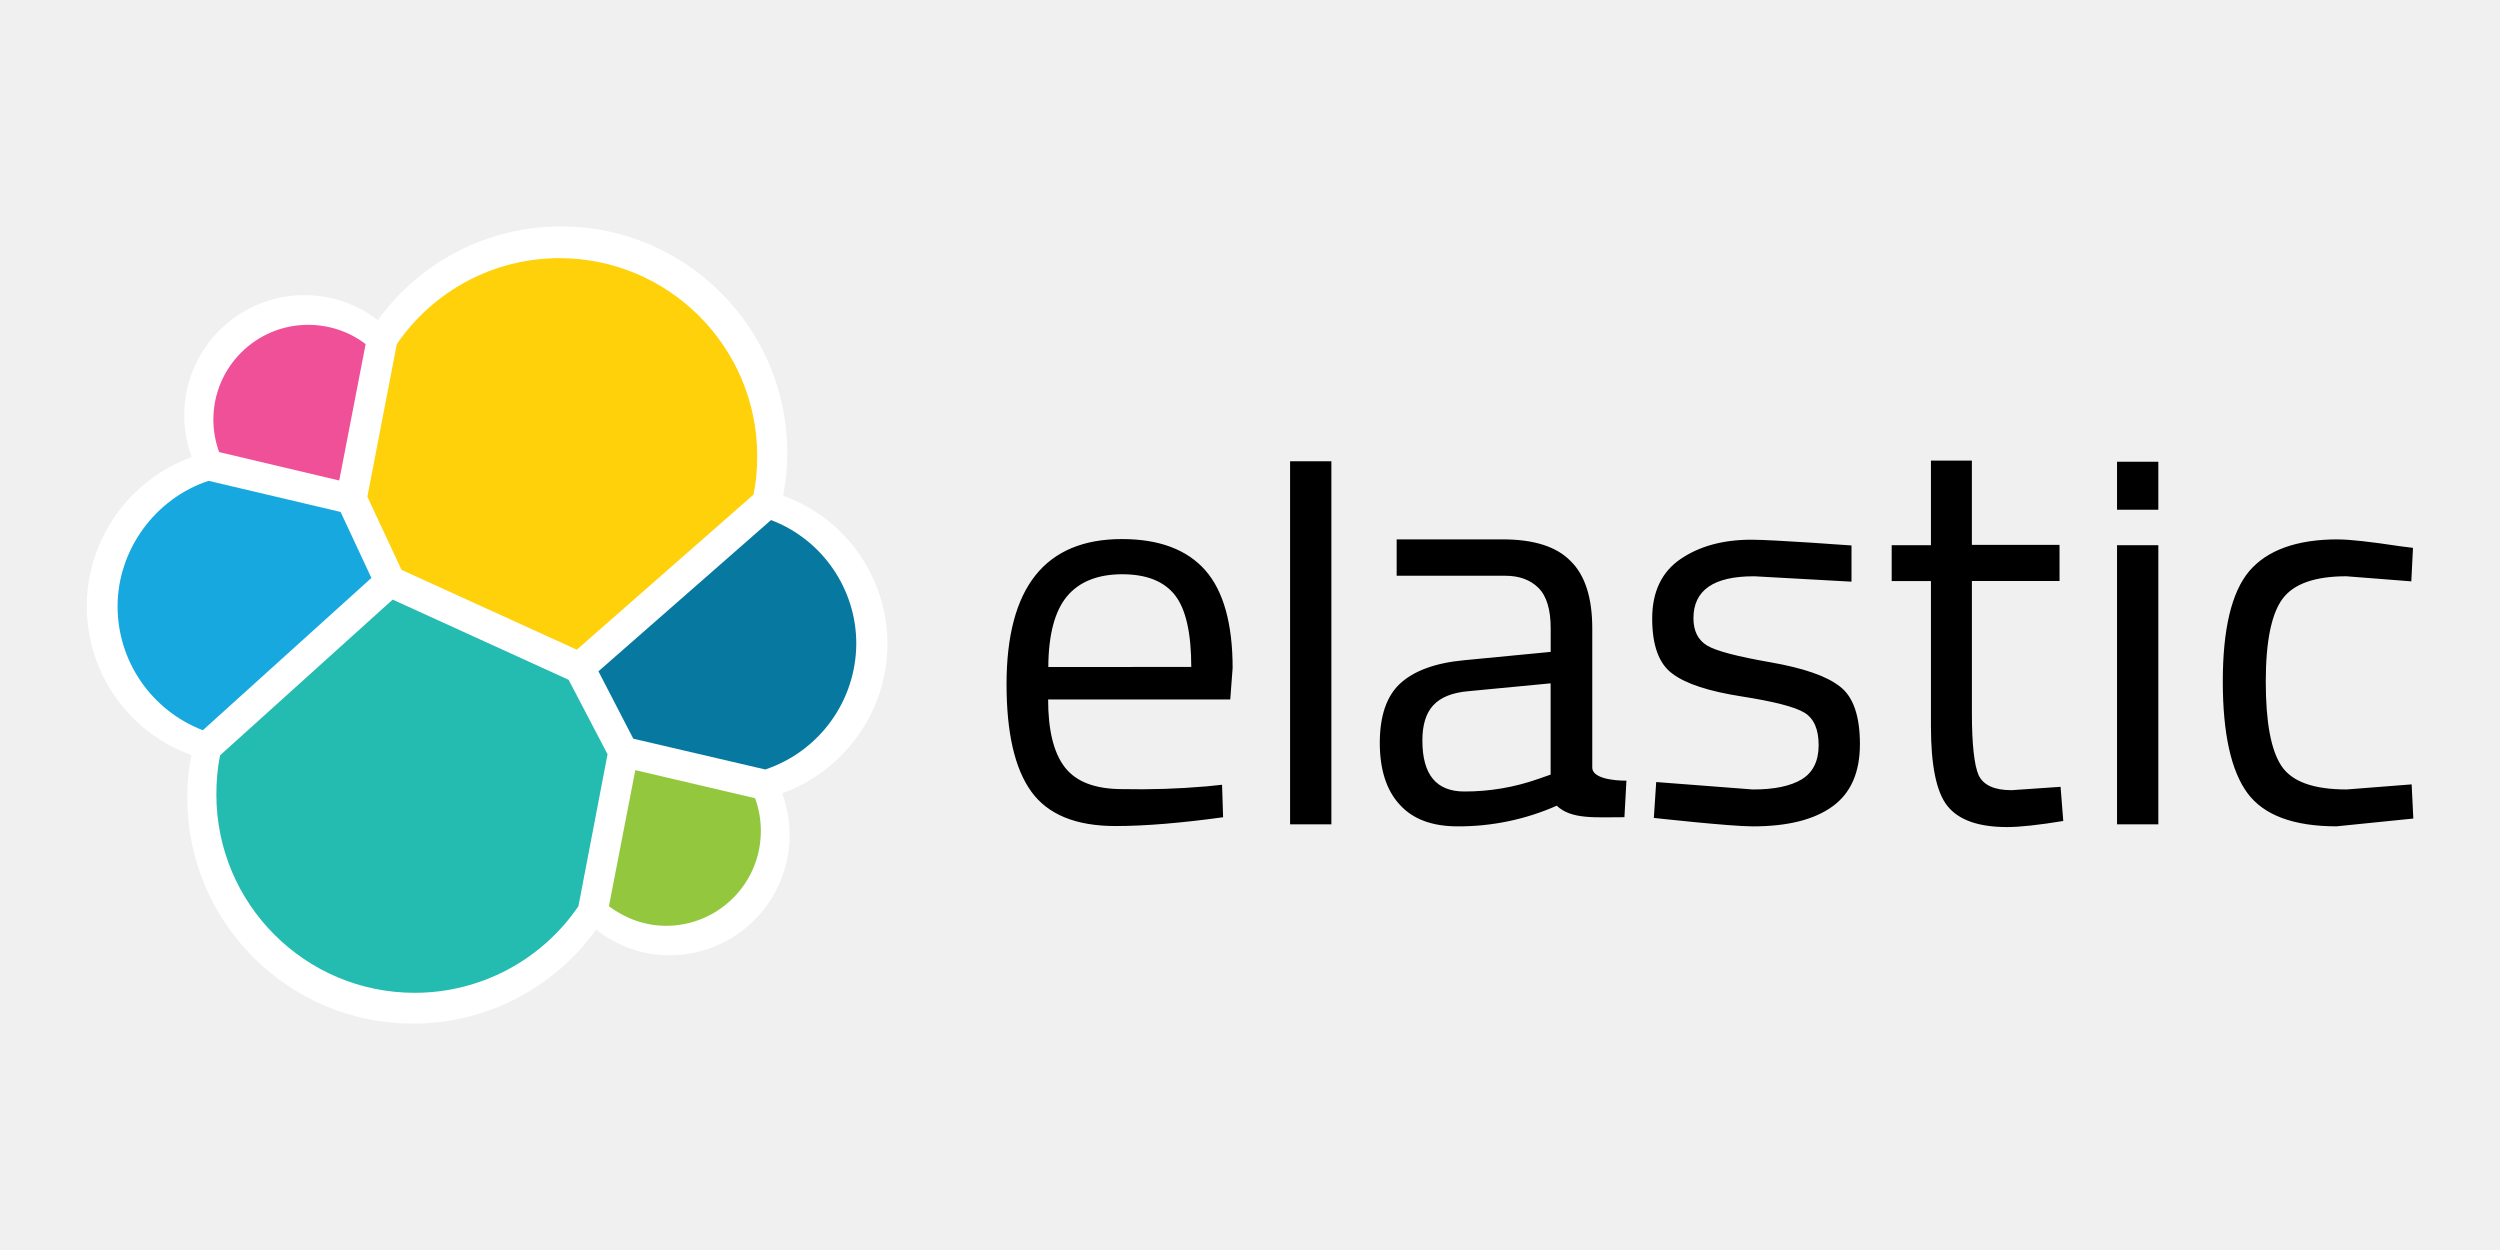
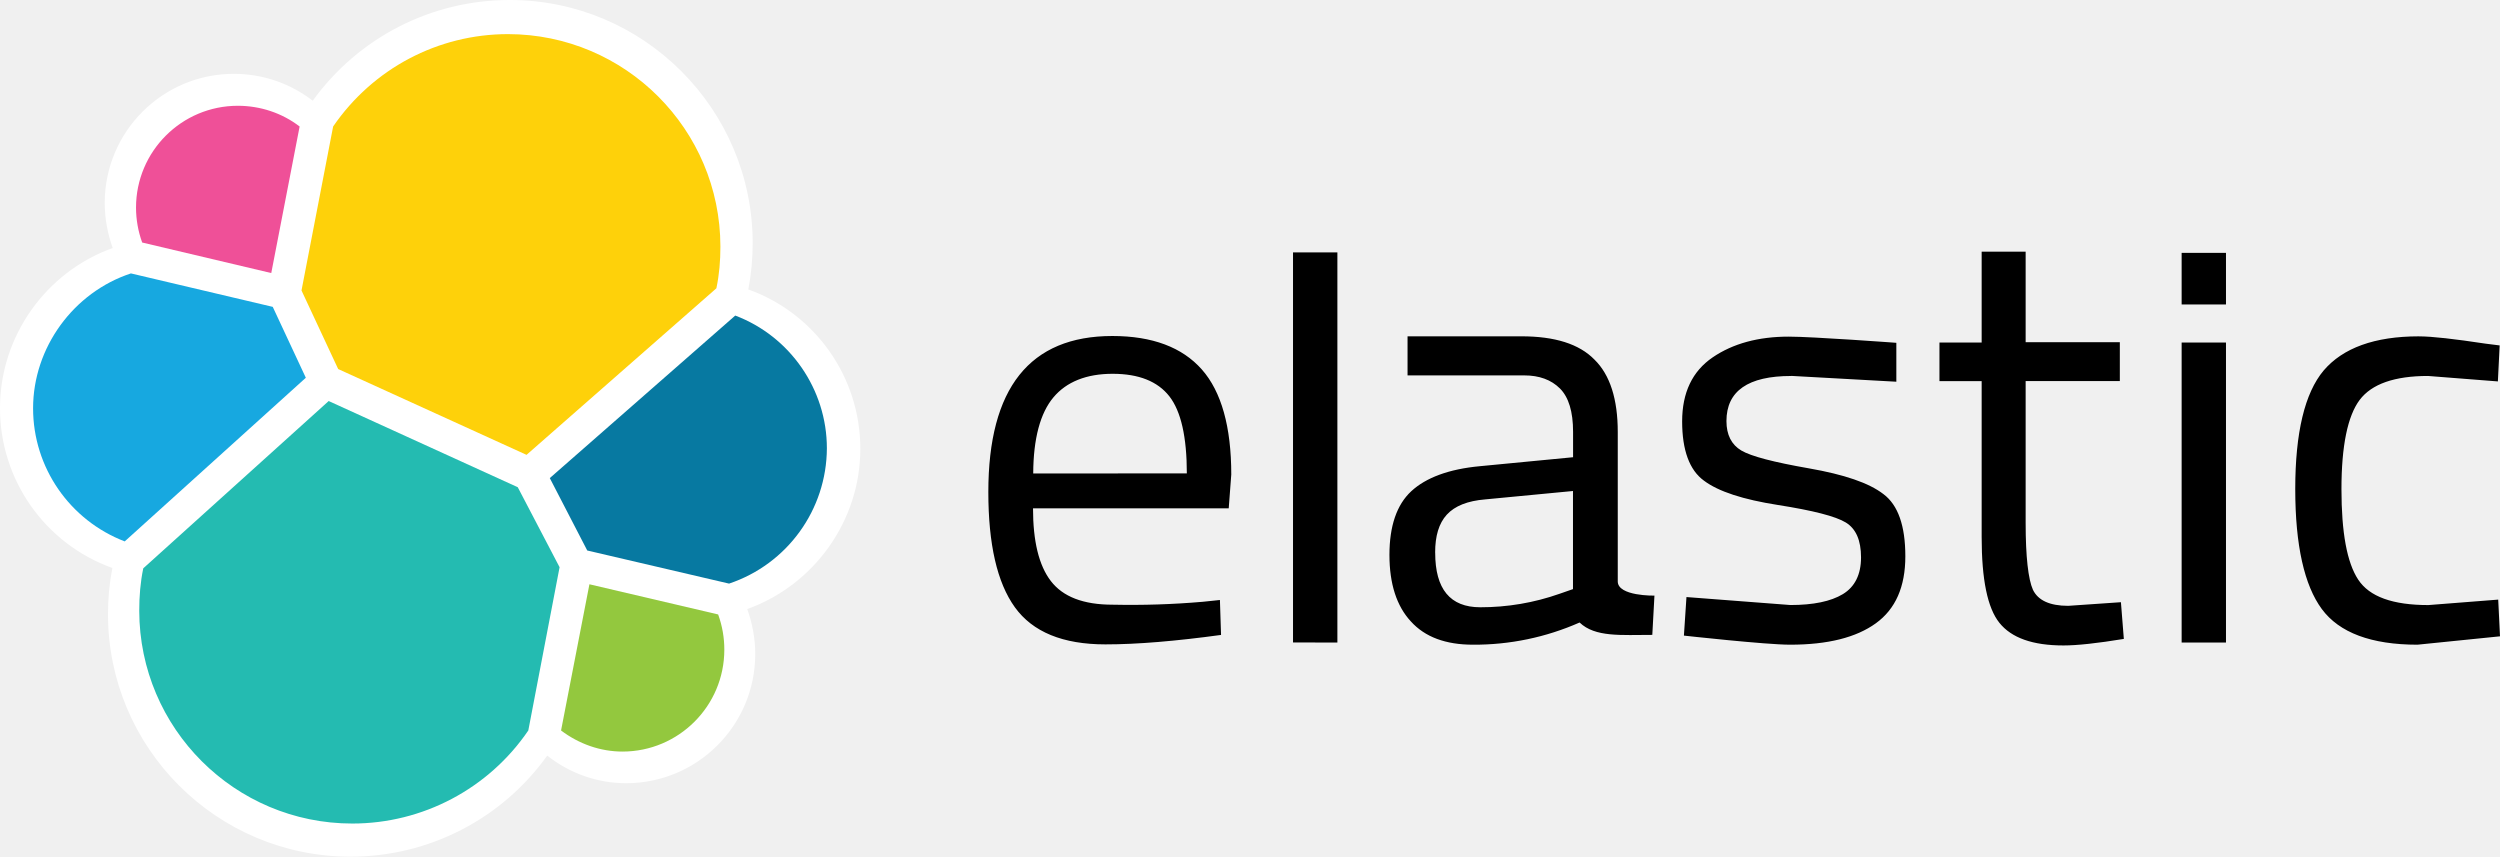
- <svg xmlns="http://www.w3.org/2000/svg" width="120" height="60">
-   <path d="M42.596 30.926a7.56 7.56 0 0 0-5.003-7.13c.13-.68.195-1.37.195-2.063 0-5.993-4.873-10.866-10.85-10.866-3.508 0-6.757 1.673-8.803 4.5-1.007-.78-2.24-1.202-3.525-1.202a5.77 5.77 0 0 0-5.766 5.766c0 .698.13 1.38.357 2.014-2.99 1.072-5.035 3.947-5.035 7.147a7.58 7.58 0 0 0 5.019 7.147A10.83 10.83 0 0 0 8.99 38.3c0 5.977 4.857 10.834 10.834 10.834a10.8 10.8 0 0 0 8.787-4.515c1.007.796 2.24 1.234 3.525 1.234a5.77 5.77 0 0 0 5.766-5.766c0-.698-.13-1.38-.357-2.014 2.99-1.072 5.05-3.947 5.05-7.147" fill="#fff" />
-   <path d="M19.272 27.352l8.414 3.833 8.48-7.44c.13-.617.18-1.218.18-1.868a9.5 9.5 0 0 0-9.486-9.486c-3.135 0-6.042 1.543-7.813 4.126l-1.413 7.325z" fill="#fed10a" />
-   <path d="M10.566 36.253c-.13.617-.18 1.25-.18 1.9a9.52 9.52 0 0 0 9.518 9.502 9.51 9.51 0 0 0 7.861-4.158l1.397-7.293-1.868-3.573-8.446-3.85z" fill="#24bbb1" />
-   <path d="M10.517 21.7l5.766 1.364 1.267-6.546c-.78-.6-1.754-.926-2.76-.926a4.55 4.55 0 0 0-4.548 4.548c0 .536.097 1.072.276 1.56" fill="#ef5098" />
-   <path d="M10.014 23.08c-2.566.845-4.37 3.313-4.37 6.026 0 2.648 1.64 5.003 4.093 5.945l8.09-7.31-1.478-3.167z" fill="#17a8e0" />
-   <path d="M29.228 43.497c.796.6 1.754.942 2.745.942a4.55 4.55 0 0 0 4.548-4.548 4.59 4.59 0 0 0-.276-1.576l-5.75-1.348z" fill="#93c83e" />
-   <path d="M30.398 35.457l6.335 1.478a6.4 6.4 0 0 0 4.369-6.042c0-2.63-1.64-5.003-4.093-5.93l-8.284 7.26z" fill="#0779a1" />
-   <path d="M57.896 37.748l.763-.08.05 1.56c-2.014.276-3.736.422-5.165.422-1.9 0-3.248-.552-4.044-1.657s-1.186-2.826-1.186-5.15c0-4.645 1.852-6.968 5.54-6.968 1.787 0 3.12.504 3.996 1.494s1.316 2.566 1.316 4.694l-.114 1.51H50.31c0 1.462.26 2.55.796 3.248s1.446 1.056 2.76 1.056a37.35 37.35 0 0 0 4.028-.13zm-.715-5.734c0-1.624-.26-2.777-.78-3.443s-1.364-1.007-2.534-1.007-2.063.357-2.648 1.056-.893 1.835-.9 3.395zm4.743 7.553V22.14h1.982v17.428zm14.505-9.404v6.676c0 .666 1.64.633 1.64.633l-.097 1.754c-1.397 0-2.55.114-3.248-.552a11.64 11.64 0 0 1-4.759.991c-1.218 0-2.144-.34-2.777-1.04-.633-.682-.958-1.673-.958-2.972 0-1.283.325-2.24.975-2.842s1.673-.99 3.07-1.12l4.158-.4v-1.137c0-.893-.195-1.543-.585-1.933s-.926-.585-1.592-.585H67.04V25.89h5.084c1.494 0 2.583.34 3.265 1.04.698.682 1.04 1.77 1.04 3.232zm-8.154 5.393c0 1.624.666 2.436 2.014 2.436a10.6 10.6 0 0 0 3.541-.601l.6-.21V32.8l-3.914.374c-.796.065-1.364.292-1.722.682s-.52.958-.52 1.69zm15.9-7.894c-1.917 0-2.89.666-2.89 2.014 0 .617.227 1.056.666 1.316s1.446.52 3.02.796 2.68.65 3.33 1.153c.65.487.975 1.413.975 2.777s-.44 2.355-1.316 2.99-2.144.958-3.833.958c-1.088 0-4.743-.406-4.743-.406l.114-1.722 4.645.357c1.023 0 1.803-.162 2.34-.487s.812-.877.812-1.64-.227-1.283-.682-1.56-1.462-.536-3.02-.78-2.664-.6-3.313-1.088c-.65-.47-.975-1.364-.975-2.648s.455-2.24 1.364-2.86 2.047-.926 3.395-.926c1.072 0 4.808.276 4.808.276v1.738l-4.694-.26zm14.683.227h-4.207v6.335c0 1.51.114 2.518.325 2.99.227.47.747.715 1.576.715l2.355-.162.13 1.64c-1.186.195-2.08.292-2.696.292-1.38 0-2.323-.34-2.86-1.007s-.796-1.95-.796-3.833v-6.968h-1.884v-1.722h1.884v-4.06h1.965v4.044h4.207zm2.76-3.427v-2.3h1.982v2.306h-1.982zm0 15.106v-13.4h1.982v13.4zm10.6-13.676c.585 0 1.576.114 2.972.325l.633.08-.08 1.608-3.12-.244c-1.494 0-2.518.357-3.054 1.072s-.812 2.047-.812 3.98.244 3.28.747 4.044 1.543 1.137 3.135 1.137l3.12-.244.08 1.64-3.687.374c-2.063 0-3.492-.536-4.272-1.592s-1.186-2.842-1.186-5.36.422-4.288 1.267-5.295c.86-1.007 2.274-1.527 4.256-1.527z" />
+ <svg xmlns="http://www.w3.org/2000/svg" version="1.1" id="Layer_1" x="0px" y="0px" width="111.673px" height="38.267px" viewBox="4.166 10.867 111.673 38.267" enable-background="new 4.166 10.867 111.673 38.267" xml:space="preserve">
+   <path fill="#FFFFFF" d="M42.596,30.926c0.006-3.195-1.997-6.049-5.003-7.13c0.13-0.68,0.195-1.37,0.195-2.063  c0-5.993-4.873-10.866-10.85-10.866c-3.508,0-6.757,1.673-8.803,4.5c-1.007-0.78-2.24-1.202-3.525-1.202  c-3.184,0.002-5.764,2.583-5.766,5.766c0,0.698,0.13,1.38,0.357,2.014c-2.99,1.072-5.035,3.947-5.035,7.147  c-0.005,3.203,2.004,6.064,5.019,7.147C9.054,36.918,8.989,37.608,8.99,38.3c0,5.978,4.857,10.834,10.834,10.834  c3.486,0.001,6.758-1.68,8.787-4.515c1.007,0.796,2.24,1.234,3.525,1.234c3.183-0.003,5.764-2.583,5.766-5.767  c0-0.698-0.13-1.38-0.357-2.014C40.535,37.001,42.595,34.126,42.596,30.926" />
+   <path fill="#FED10A" d="M19.272,27.352l8.414,3.833l8.48-7.44c0.13-0.617,0.18-1.218,0.18-1.868  c-0.008-5.236-4.25-9.479-9.486-9.486c-3.135,0-6.042,1.543-7.813,4.126l-1.413,7.325L19.272,27.352z" />
+   <path fill="#24BBB1" d="M10.566,36.253c-0.13,0.617-0.18,1.25-0.18,1.899c0.01,5.25,4.268,9.502,9.518,9.502  c3.147,0,6.09-1.557,7.861-4.157l1.397-7.293l-1.868-3.573l-8.446-3.85L10.566,36.253z" />
+   <path fill="#EF5098" d="M10.517,21.7l5.766,1.364l1.267-6.546c-0.78-0.6-1.754-0.926-2.76-0.926  c-2.511,0.001-4.547,2.037-4.548,4.548C10.242,20.676,10.339,21.212,10.517,21.7" />
+   <path fill="#17A8E0" d="M10.014,23.08c-2.566,0.845-4.37,3.313-4.37,6.026c0,2.648,1.64,5.003,4.093,5.945l8.09-7.31l-1.478-3.167  L10.014,23.08z" />
+   <path fill="#93C83E" d="M29.228,43.497c0.796,0.601,1.754,0.942,2.745,0.942c2.511-0.002,4.547-2.037,4.548-4.549  c0.001-0.537-0.092-1.07-0.276-1.576l-5.75-1.348L29.228,43.497z" />
+   <path fill="#0779A1" d="M30.398,35.457l6.335,1.479c2.601-0.871,4.357-3.301,4.369-6.043c0-2.629-1.64-5.002-4.093-5.93l-8.284,7.26  L30.398,35.457z" />
+   <path d="M57.896,37.748l0.763-0.08l0.05,1.561c-2.014,0.275-3.736,0.422-5.165,0.422c-1.9,0-3.248-0.553-4.044-1.657  s-1.186-2.826-1.186-5.15c0-4.645,1.852-6.968,5.54-6.968c1.787,0,3.12,0.504,3.996,1.494c0.876,0.99,1.316,2.566,1.316,4.693  l-0.114,1.511H50.31c0,1.462,0.26,2.55,0.796,3.247c0.536,0.699,1.446,1.057,2.76,1.057c1.344,0.029,2.688-0.014,4.028-0.13  L57.896,37.748z M57.181,32.014c0-1.624-0.26-2.777-0.78-3.443c-0.52-0.666-1.364-1.007-2.534-1.007  c-1.17,0-2.063,0.357-2.648,1.056c-0.585,0.699-0.893,1.835-0.9,3.396L57.181,32.014z M61.924,39.566V22.14h1.982v17.428  L61.924,39.566z M76.43,30.163v6.676c0,0.666,1.639,0.634,1.639,0.634l-0.096,1.754c-1.397,0-2.551,0.113-3.248-0.553  c-1.5,0.662-3.121,1-4.76,0.991c-1.218,0-2.145-0.34-2.777-1.04c-0.633-0.682-0.957-1.673-0.957-2.973  c0-1.282,0.324-2.239,0.975-2.842c0.65-0.602,1.673-0.99,3.07-1.119l4.158-0.4v-1.137c0-0.893-0.195-1.543-0.586-1.933  c-0.39-0.39-0.926-0.585-1.592-0.585H67.04V25.89h5.084c1.494,0,2.583,0.34,3.265,1.04C76.087,27.612,76.43,28.7,76.43,30.163  L76.43,30.163z M68.275,35.557c0,1.623,0.666,2.436,2.014,2.436c1.206,0.002,2.403-0.201,3.541-0.602l0.6-0.209V32.8l-3.914,0.374  c-0.795,0.065-1.363,0.292-1.722,0.682c-0.358,0.391-0.521,0.959-0.521,1.69L68.275,35.557z M84.175,27.662  c-1.917,0-2.89,0.666-2.89,2.014c0,0.617,0.227,1.057,0.666,1.316s1.445,0.52,3.02,0.796s2.68,0.649,3.33,1.153  c0.65,0.486,0.975,1.412,0.975,2.776s-0.439,2.355-1.315,2.99s-2.144,0.958-3.833,0.958c-1.088,0-4.743-0.406-4.743-0.406  l0.114-1.722l4.645,0.356c1.023,0,1.803-0.162,2.34-0.486c0.537-0.325,0.813-0.877,0.813-1.641c0-0.763-0.227-1.283-0.682-1.56  s-1.463-0.536-3.021-0.78s-2.663-0.6-3.313-1.088c-0.649-0.47-0.975-1.363-0.975-2.648c0-1.284,0.455-2.24,1.364-2.86  s2.047-0.926,3.396-0.926c1.071,0,4.808,0.276,4.808,0.276v1.738l-4.694-0.26L84.175,27.662z M98.857,27.889H94.65v6.335  c0,1.51,0.115,2.518,0.326,2.989c0.227,0.47,0.746,0.716,1.575,0.716l2.355-0.162l0.13,1.64c-1.186,0.194-2.08,0.292-2.696,0.292  c-1.38,0-2.323-0.34-2.86-1.008c-0.537-0.666-0.795-1.949-0.795-3.832v-6.968h-1.885v-1.722h1.885v-4.06h1.965v4.044h4.207V27.889z   M101.618,24.462v-2.3h1.981v2.306h-1.981V24.462z M101.618,39.568v-13.4h1.981v13.4H101.618z M112.218,25.892  c0.585,0,1.576,0.114,2.972,0.325l0.634,0.08l-0.08,1.608l-3.12-0.244c-1.494,0-2.518,0.357-3.055,1.072  c-0.535,0.715-0.812,2.047-0.812,3.98c0,1.934,0.244,3.28,0.747,4.044c0.503,0.765,1.543,1.138,3.135,1.138l3.12-0.244l0.08,1.64  l-3.687,0.374c-2.063,0-3.492-0.536-4.272-1.592c-0.78-1.057-1.187-2.842-1.187-5.36c0-2.518,0.423-4.288,1.268-5.295  c0.859-1.007,2.273-1.527,4.256-1.527L112.218,25.892z" />
</svg>
